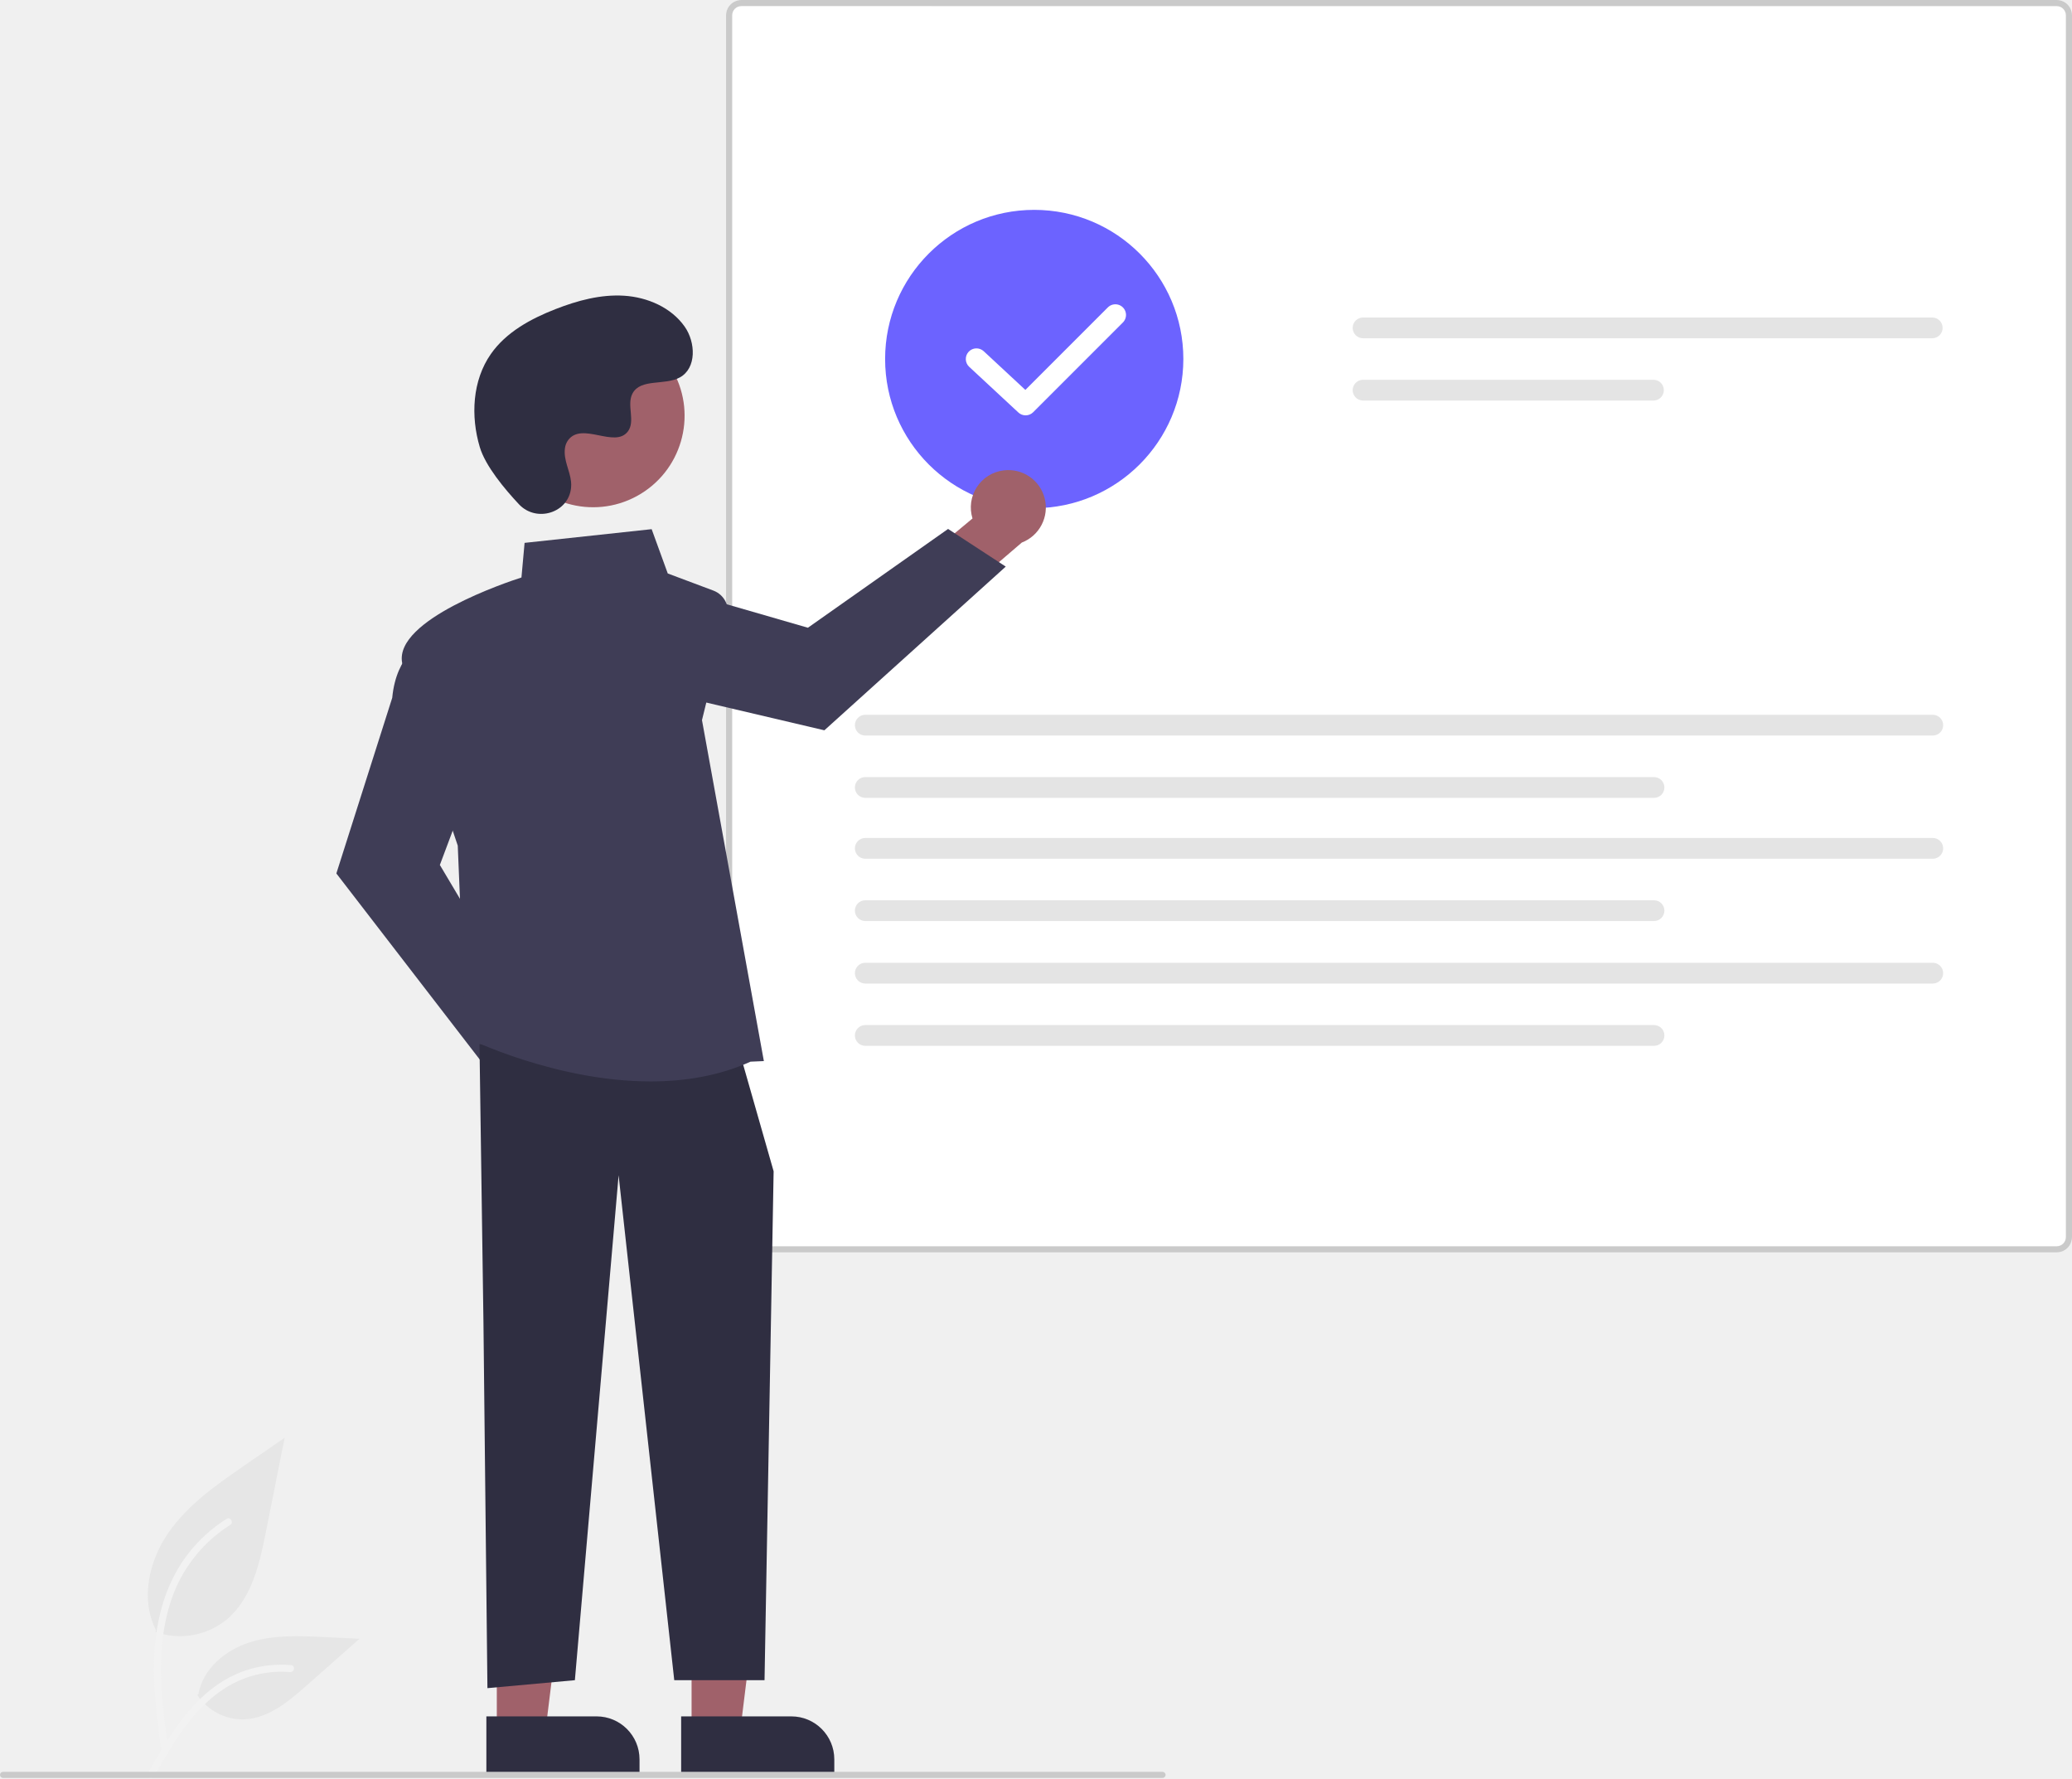
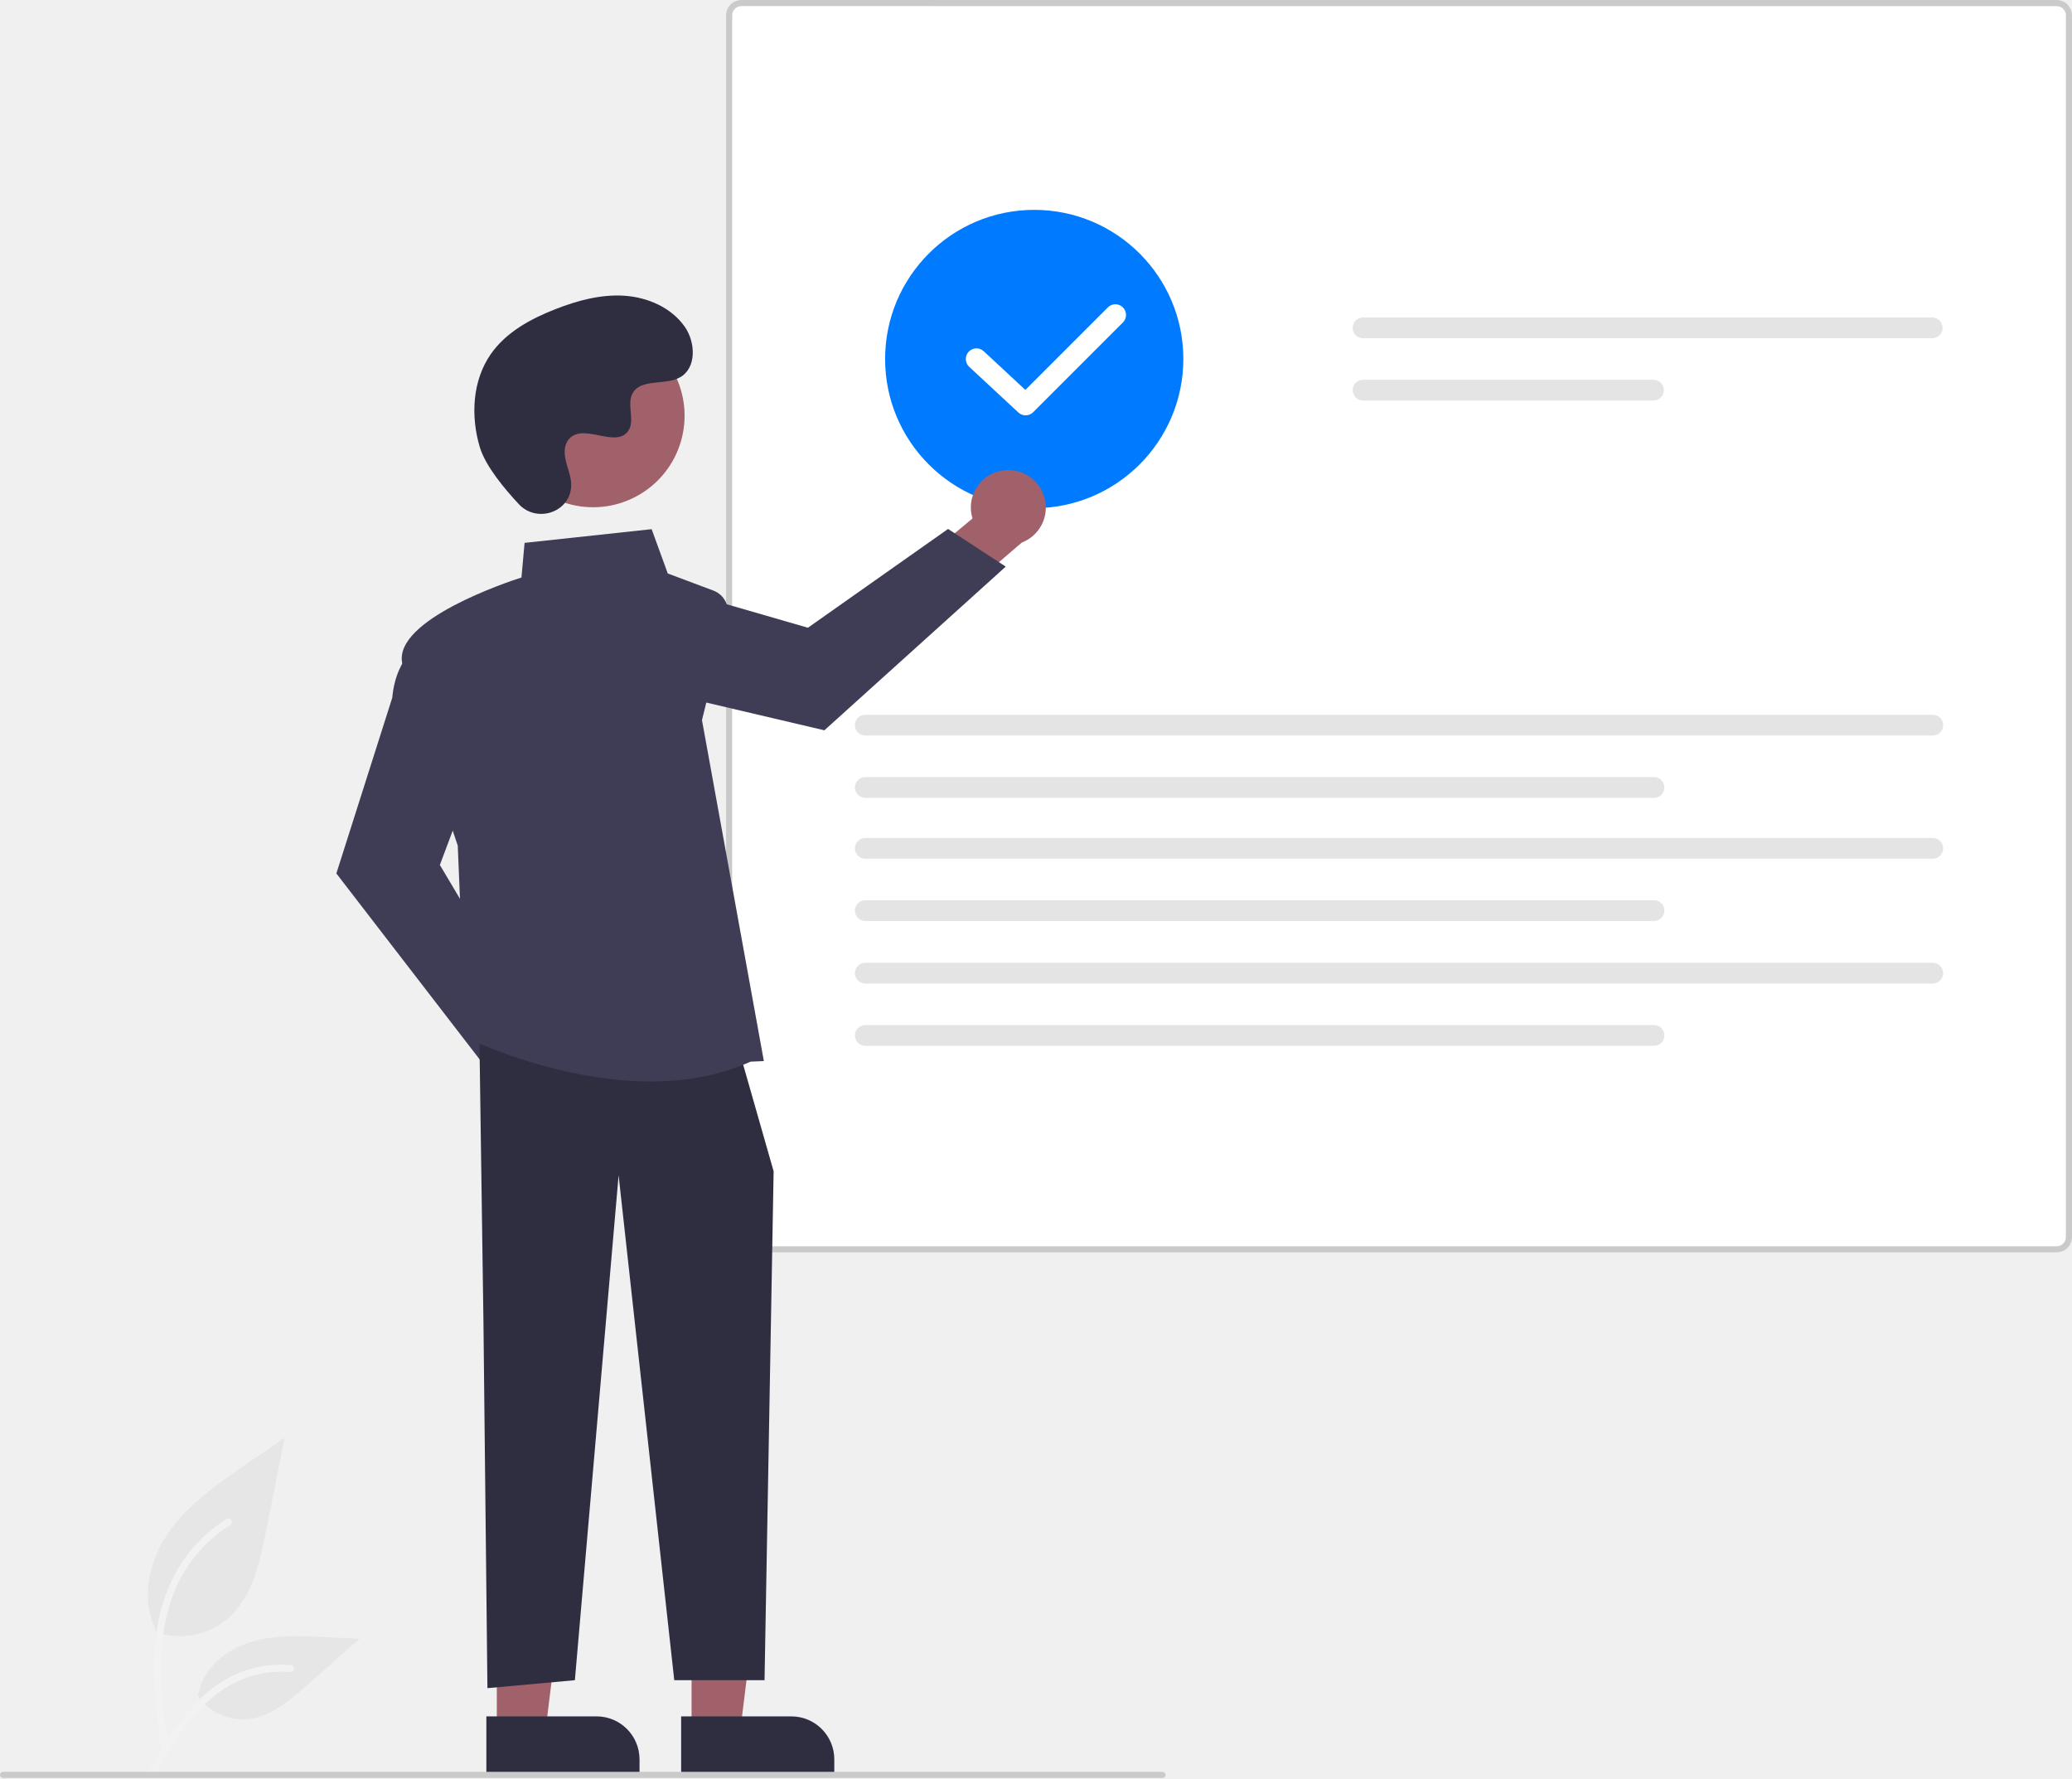
<svg xmlns="http://www.w3.org/2000/svg" data-name="Layer 1" width="680.839" height="584.232" viewBox="0 0 680.839 584.232">
-   <path id="b9ccae5a-ffdd-4f5c-9c1e-05af9f0f3372-103" data-name="Path 438" d="M310.706,694.028a24.215,24.215,0,0,0,23.383-4.119c8.19-6.874,10.758-18.196,12.847-28.682l6.18-31.017-12.938,8.908c-9.305,6.406-18.818,13.019-25.26,22.298s-9.252,21.947-4.078,31.988" transform="translate(-259.5807 -157.884)" fill="#e6e6e6" />
-   <path id="f4ad1d06-bd03-4ced-a5c4-c19a65ab4ee5-104" data-name="Path 439" d="M312.703,733.739c-1.628-11.864-3.304-23.881-2.159-35.872,1.015-10.649,4.264-21.049,10.878-29.579a49.206,49.206,0,0,1,12.625-11.44c1.262-.796,2.424,1.204,1.167,1.997a46.779,46.779,0,0,0-18.504,22.326c-4.029,10.246-4.675,21.416-3.982,32.3.419,6.582,1.311,13.121,2.206,19.653a1.198,1.198,0,0,1-.808,1.423,1.163,1.163,0,0,1-1.423-.808Z" transform="translate(-259.5807 -157.884)" fill="#f2f2f2" />
-   <path id="baf785f8-b4c6-42cf-85bd-8a16037845f7-105" data-name="Path 442" d="M324.424,714.702a17.825,17.825,0,0,0,15.531,8.019c7.864-.373,14.418-5.86,20.317-11.07l17.452-15.409-11.55-.553c-8.306-.398-16.827-.771-24.738,1.793s-15.208,8.726-16.654,16.915" transform="translate(-259.5807 -157.884)" fill="#e6e6e6" />
-   <path id="a14e4330-7125-4e03-a856-d6453c34f6cc-106" data-name="Path 443" d="M308.1,740.558c7.84-13.871,16.932-29.288,33.181-34.216a37.026,37.026,0,0,1,13.955-1.441c1.482.128,1.112,2.412-.367,2.285a34.398,34.398,0,0,0-22.272,5.892c-6.28,4.275-11.17,10.218-15.308,16.519-2.535,3.861-4.806,7.884-7.076,11.903C309.488,742.785,307.366,741.858,308.1,740.558Z" transform="translate(-259.5807 -157.884)" fill="#f2f2f2" />
-   <path id="ac20a106-7eb8-4a45-8835-674ef3bf3222-107" data-name="Path 141" d="M935.396,569.317H503.181a5.03,5.03,0,0,1-5.024-5.024V162.908a5.03,5.03,0,0,1,5.024-5.024H935.396a5.03,5.03,0,0,1,5.024,5.024V564.292a5.029,5.029,0,0,1-5.024,5.024Z" transform="translate(-259.5807 -157.884)" fill="#fff" />
-   <path id="a8878079-c7cd-406f-a434-8b15b914b9b4-108" data-name="Path 141" d="M935.396,569.317H503.181a5.03,5.03,0,0,1-5.024-5.024V162.908a5.03,5.03,0,0,1,5.024-5.024H935.396a5.03,5.03,0,0,1,5.024,5.024V564.292a5.029,5.029,0,0,1-5.024,5.024ZM503.181,159.889a3.018,3.018,0,0,0-3.012,3.012V564.292a3.018,3.018,0,0,0,3.012,3.012H935.396a3.017,3.017,0,0,0,3.012-3.012V162.908a3.018,3.018,0,0,0-3.012-3.012Z" transform="translate(-259.5807 -157.884)" fill="#cacaca" />
-   <path id="af64f961-e9a2-4c53-a333-5060c7f850d2-109" data-name="Path 142" d="M707.41,262.185a3.411,3.411,0,0,0,0,6.821H894.553a3.411,3.411,0,0,0,0-6.821Z" transform="translate(-259.5807 -157.884)" fill="#e4e4e4" />
-   <path id="baad4cfb-158d-4439-9cc3-22475bf47b22-110" data-name="Path 143" d="M707.41,282.65a3.411,3.411,0,0,0,0,6.821h95.54a3.411,3.411,0,0,0,0-6.821Z" transform="translate(-259.5807 -157.884)" fill="#e4e4e4" />
-   <path id="f3456279-91e5-49ad-aa43-9838b26fb6ca-111" data-name="Path 142" d="M543.841,392.705a3.411,3.411,0,0,0,0,6.821h350.894a3.411,3.411,0,0,0,0-6.821Z" transform="translate(-259.5807 -157.884)" fill="#e4e4e4" />
-   <path id="a3288adf-49f8-485f-8ae9-1e4f1a13d849-112" data-name="Path 143" d="M543.841,413.17a3.411,3.411,0,0,0,0,6.821H803.133a3.411,3.411,0,0,0,0-6.821Z" transform="translate(-259.5807 -157.884)" fill="#e4e4e4" />
-   <path id="e63a5b48-5a7d-40a2-b9b0-6adec326348a-113" data-name="Path 142" d="M543.841,433.172a3.411,3.411,0,0,0,0,6.821h350.894a3.411,3.411,0,0,0,0-6.821Z" transform="translate(-259.5807 -157.884)" fill="#e4e4e4" />
-   <path id="a1c669b4-dfc3-4cfa-a7be-66b71399844d-114" data-name="Path 143" d="M543.841,453.637a3.411,3.411,0,0,0,0,6.821H803.133a3.411,3.411,0,0,0,0-6.821Z" transform="translate(-259.5807 -157.884)" fill="#e4e4e4" />
-   <path id="bfec50d1-ffb1-4de6-a9ef-a1085e40e016-115" data-name="Path 142" d="M543.841,474.172a3.411,3.411,0,0,0,0,6.821h350.894a3.411,3.411,0,0,0,0-6.821Z" transform="translate(-259.5807 -157.884)" fill="#e4e4e4" />
-   <path id="bc9696ec-ec99-41d5-9116-3ad9737a38ac-116" data-name="Path 143" d="M543.841,494.637a3.411,3.411,0,0,0,0,6.821H803.133a3.411,3.411,0,0,0,0-6.821Z" transform="translate(-259.5807 -157.884)" fill="#e4e4e4" />
-   <path d="M599.419,324.828a49,49,0,1,1,49-49A49.056,49.056,0,0,1,599.419,324.828Z" transform="translate(-259.5807 -157.884)" fill="#6c63ff" />
+   <path id="b9ccae5a-ffdd-4f5c-9c1e-05af9f0f3372-176" data-name="Path 438" d="M310.706,694.028a24.215,24.215,0,0,0,23.383-4.119c8.19-6.874,10.758-18.196,12.847-28.682l6.18-31.017-12.938,8.908c-9.305,6.406-18.818,13.019-25.26,22.298s-9.252,21.947-4.078,31.988" transform="translate(-259.5807 -157.884)" fill="#e6e6e6" />
+   <path id="f4ad1d06-bd03-4ced-a5c4-c19a65ab4ee5-177" data-name="Path 439" d="M312.703,733.739c-1.628-11.864-3.304-23.881-2.159-35.872,1.015-10.649,4.264-21.049,10.878-29.579a49.206,49.206,0,0,1,12.625-11.44c1.262-.796,2.424,1.204,1.167,1.997a46.779,46.779,0,0,0-18.504,22.326c-4.029,10.246-4.675,21.416-3.982,32.3.419,6.582,1.311,13.121,2.206,19.653a1.198,1.198,0,0,1-.808,1.423,1.163,1.163,0,0,1-1.423-.808Z" transform="translate(-259.5807 -157.884)" fill="#f2f2f2" />
+   <path id="baf785f8-b4c6-42cf-85bd-8a16037845f7-178" data-name="Path 442" d="M324.424,714.702a17.825,17.825,0,0,0,15.531,8.019c7.864-.373,14.418-5.86,20.317-11.07l17.452-15.409-11.55-.553c-8.306-.398-16.827-.771-24.738,1.793s-15.208,8.726-16.654,16.915" transform="translate(-259.5807 -157.884)" fill="#e6e6e6" />
+   <path id="a14e4330-7125-4e03-a856-d6453c34f6cc-179" data-name="Path 443" d="M308.1,740.558c7.84-13.871,16.932-29.288,33.181-34.216a37.026,37.026,0,0,1,13.955-1.441c1.482.128,1.112,2.412-.367,2.285a34.398,34.398,0,0,0-22.272,5.892c-6.28,4.275-11.17,10.218-15.308,16.519-2.535,3.861-4.806,7.884-7.076,11.903C309.488,742.785,307.366,741.858,308.1,740.558Z" transform="translate(-259.5807 -157.884)" fill="#f2f2f2" />
+   <path id="ac20a106-7eb8-4a45-8835-674ef3bf3222-180" data-name="Path 141" d="M935.396,569.317H503.181a5.03,5.03,0,0,1-5.024-5.024V162.908a5.03,5.03,0,0,1,5.024-5.024H935.396a5.03,5.03,0,0,1,5.024,5.024V564.292a5.029,5.029,0,0,1-5.024,5.024Z" transform="translate(-259.5807 -157.884)" fill="#fff" />
+   <path id="a8878079-c7cd-406f-a434-8b15b914b9b4-181" data-name="Path 141" d="M935.396,569.317H503.181a5.03,5.03,0,0,1-5.024-5.024V162.908a5.03,5.03,0,0,1,5.024-5.024H935.396a5.03,5.03,0,0,1,5.024,5.024V564.292a5.029,5.029,0,0,1-5.024,5.024ZM503.181,159.889a3.018,3.018,0,0,0-3.012,3.012V564.292a3.018,3.018,0,0,0,3.012,3.012H935.396a3.017,3.017,0,0,0,3.012-3.012V162.908a3.018,3.018,0,0,0-3.012-3.012Z" transform="translate(-259.5807 -157.884)" fill="#cacaca" />
+   <path id="af64f961-e9a2-4c53-a333-5060c7f850d2-182" data-name="Path 142" d="M707.41,262.185a3.411,3.411,0,0,0,0,6.821H894.553a3.411,3.411,0,0,0,0-6.821Z" transform="translate(-259.5807 -157.884)" fill="#e4e4e4" />
+   <path id="baad4cfb-158d-4439-9cc3-22475bf47b22-183" data-name="Path 143" d="M707.41,282.65a3.411,3.411,0,0,0,0,6.821h95.54a3.411,3.411,0,0,0,0-6.821Z" transform="translate(-259.5807 -157.884)" fill="#e4e4e4" />
+   <path id="f3456279-91e5-49ad-aa43-9838b26fb6ca-184" data-name="Path 142" d="M543.841,392.705a3.411,3.411,0,0,0,0,6.821h350.894a3.411,3.411,0,0,0,0-6.821Z" transform="translate(-259.5807 -157.884)" fill="#e4e4e4" />
+   <path id="a3288adf-49f8-485f-8ae9-1e4f1a13d849-185" data-name="Path 143" d="M543.841,413.17a3.411,3.411,0,0,0,0,6.821H803.133a3.411,3.411,0,0,0,0-6.821Z" transform="translate(-259.5807 -157.884)" fill="#e4e4e4" />
+   <path id="e63a5b48-5a7d-40a2-b9b0-6adec326348a-186" data-name="Path 142" d="M543.841,433.172a3.411,3.411,0,0,0,0,6.821h350.894a3.411,3.411,0,0,0,0-6.821Z" transform="translate(-259.5807 -157.884)" fill="#e4e4e4" />
+   <path id="a1c669b4-dfc3-4cfa-a7be-66b71399844d-187" data-name="Path 143" d="M543.841,453.637a3.411,3.411,0,0,0,0,6.821H803.133a3.411,3.411,0,0,0,0-6.821Z" transform="translate(-259.5807 -157.884)" fill="#e4e4e4" />
+   <path id="bfec50d1-ffb1-4de6-a9ef-a1085e40e016-188" data-name="Path 142" d="M543.841,474.172a3.411,3.411,0,0,0,0,6.821h350.894a3.411,3.411,0,0,0,0-6.821Z" transform="translate(-259.5807 -157.884)" fill="#e4e4e4" />
+   <path id="bc9696ec-ec99-41d5-9116-3ad9737a38ac-189" data-name="Path 143" d="M543.841,494.637a3.411,3.411,0,0,0,0,6.821H803.133a3.411,3.411,0,0,0,0-6.821Z" transform="translate(-259.5807 -157.884)" fill="#e4e4e4" />
+   <path d="M599.419,324.828a49,49,0,1,1,49-49A49.056,49.056,0,0,1,599.419,324.828Z" transform="translate(-259.5807 -157.884)" fill="#007bff" />
  <path d="M450.678,510.1a12.248,12.248,0,0,0-14.953-11.362l-16.196-22.825-16.271,6.459,23.325,31.912a12.314,12.314,0,0,0,24.096-4.184Z" transform="translate(-259.5807 -157.884)" fill="#a0616a" />
  <path d="M419.112,508.409l-49.008-63.578L388.467,387.12c1.346-14.509,10.425-18.561,10.811-18.726l.589-.253,15.979,42.612-11.732,31.286,28.797,48.432Z" transform="translate(-259.5807 -157.884)" fill="#3f3d56" />
  <path d="M589.308,312.42a12.248,12.248,0,0,0-10.172,15.787l-21.505,17.913,7.698,15.723,30.013-25.723a12.314,12.314,0,0,0-6.035-23.7Z" transform="translate(-259.5807 -157.884)" fill="#a0616a" />
  <path d="M590.062,344.022l-59.598,53.777-58.958-13.846c-14.57-.22-19.311-8.959-19.506-9.331l-.298-.568,41.249-19.226,32.1,9.278,46.06-32.455Z" transform="translate(-259.5807 -157.884)" fill="#3f3d56" />
  <polygon points="227.248 568.437 243.261 568.436 250.878 506.672 227.245 506.673 227.248 568.437" fill="#a0616a" />
  <path d="M483.397,721.745h50.326a0,0,0,0,1,0,0V741.189a0,0,0,0,1,0,0h-36.207a14.119,14.119,0,0,1-14.119-14.119v-5.325A0,0,0,0,1,483.397,721.745Z" transform="translate(757.5735 1305.027) rotate(179.9974)" fill="#2f2e41" />
  <polygon points="163.247 568.437 179.26 568.436 186.878 506.672 163.245 506.673 163.247 568.437" fill="#a0616a" />
  <path d="M419.397,721.745H469.723a0,0,0,0,1,0,0V741.189a0,0,0,0,1,0,0h-36.207A14.119,14.119,0,0,1,419.397,727.07v-5.325a0,0,0,0,1,0,0Z" transform="translate(629.5727 1305.029) rotate(179.9974)" fill="#2f2e41" />
  <polygon points="157.552 342.991 158.858 434.42 160.165 554.584 188.899 551.972 203.267 386.094 221.553 551.972 251.218 551.972 254.206 384.788 243.757 348.216 157.552 342.991" fill="#2f2e41" />
  <path d="M473.374,513.153c-31.265.002-60.045-14.148-60.433-14.343l-.323-.161-2.624-62.966c-.761-2.225-15.743-46.131-18.28-60.086-2.571-14.139,34.688-26.547,39.213-27.999l1.027-11.374,41.754-4.499,5.292,14.554,14.979,5.617a7.409,7.409,0,0,1,4.592,8.704l-8.325,33.856,20.333,112.013-4.378.189C495.709,511.397,484.384,513.153,473.374,513.153Z" transform="translate(-259.5807 -157.884)" fill="#3f3d56" />
  <circle cx="454.467" cy="294.46" r="30.063" transform="matrix(0.87745, -0.47966, 0.47966, 0.87745, -345.1282, 96.19037)" fill="#a0616a" />
  <path d="M430.117,323.561c5.729,6.103,16.369,2.827,17.116-5.511a10.072,10.072,0,0,0-.013-1.945c-.385-3.693-2.519-7.046-2.008-10.945a5.74,5.74,0,0,1,1.05-2.687c4.565-6.114,15.283,2.734,19.591-2.8,2.642-3.394-.464-8.737,1.564-12.53,2.676-5.006,10.602-2.537,15.572-5.278,5.53-3.05,5.199-11.535,1.559-16.696-4.44-6.294-12.223-9.652-19.91-10.136s-15.321,1.594-22.497,4.391c-8.154,3.178-16.24,7.569-21.257,14.739-6.102,8.719-6.689,20.441-3.638,30.637C419.102,311.001,425.438,318.578,430.117,323.561Z" transform="translate(-259.5807 -157.884)" fill="#2f2e41" />
  <path d="M641.581,741.963h-381a1,1,0,0,1,0-2h381a1,1,0,0,1,0,2Z" transform="translate(-259.5807 -157.884)" fill="#cacaca" />
  <path d="M596.59,294.335a3.488,3.488,0,0,1-2.381-.936l-16.157-15.007a3.5,3.5,0,0,1,4.764-5.129l13.686,12.712,27.077-27.076a3.5,3.5,0,1,1,4.949,4.95l-29.461,29.461A3.493,3.493,0,0,1,596.59,294.335Z" transform="translate(-259.5807 -157.884)" fill="#fff" />
</svg>
